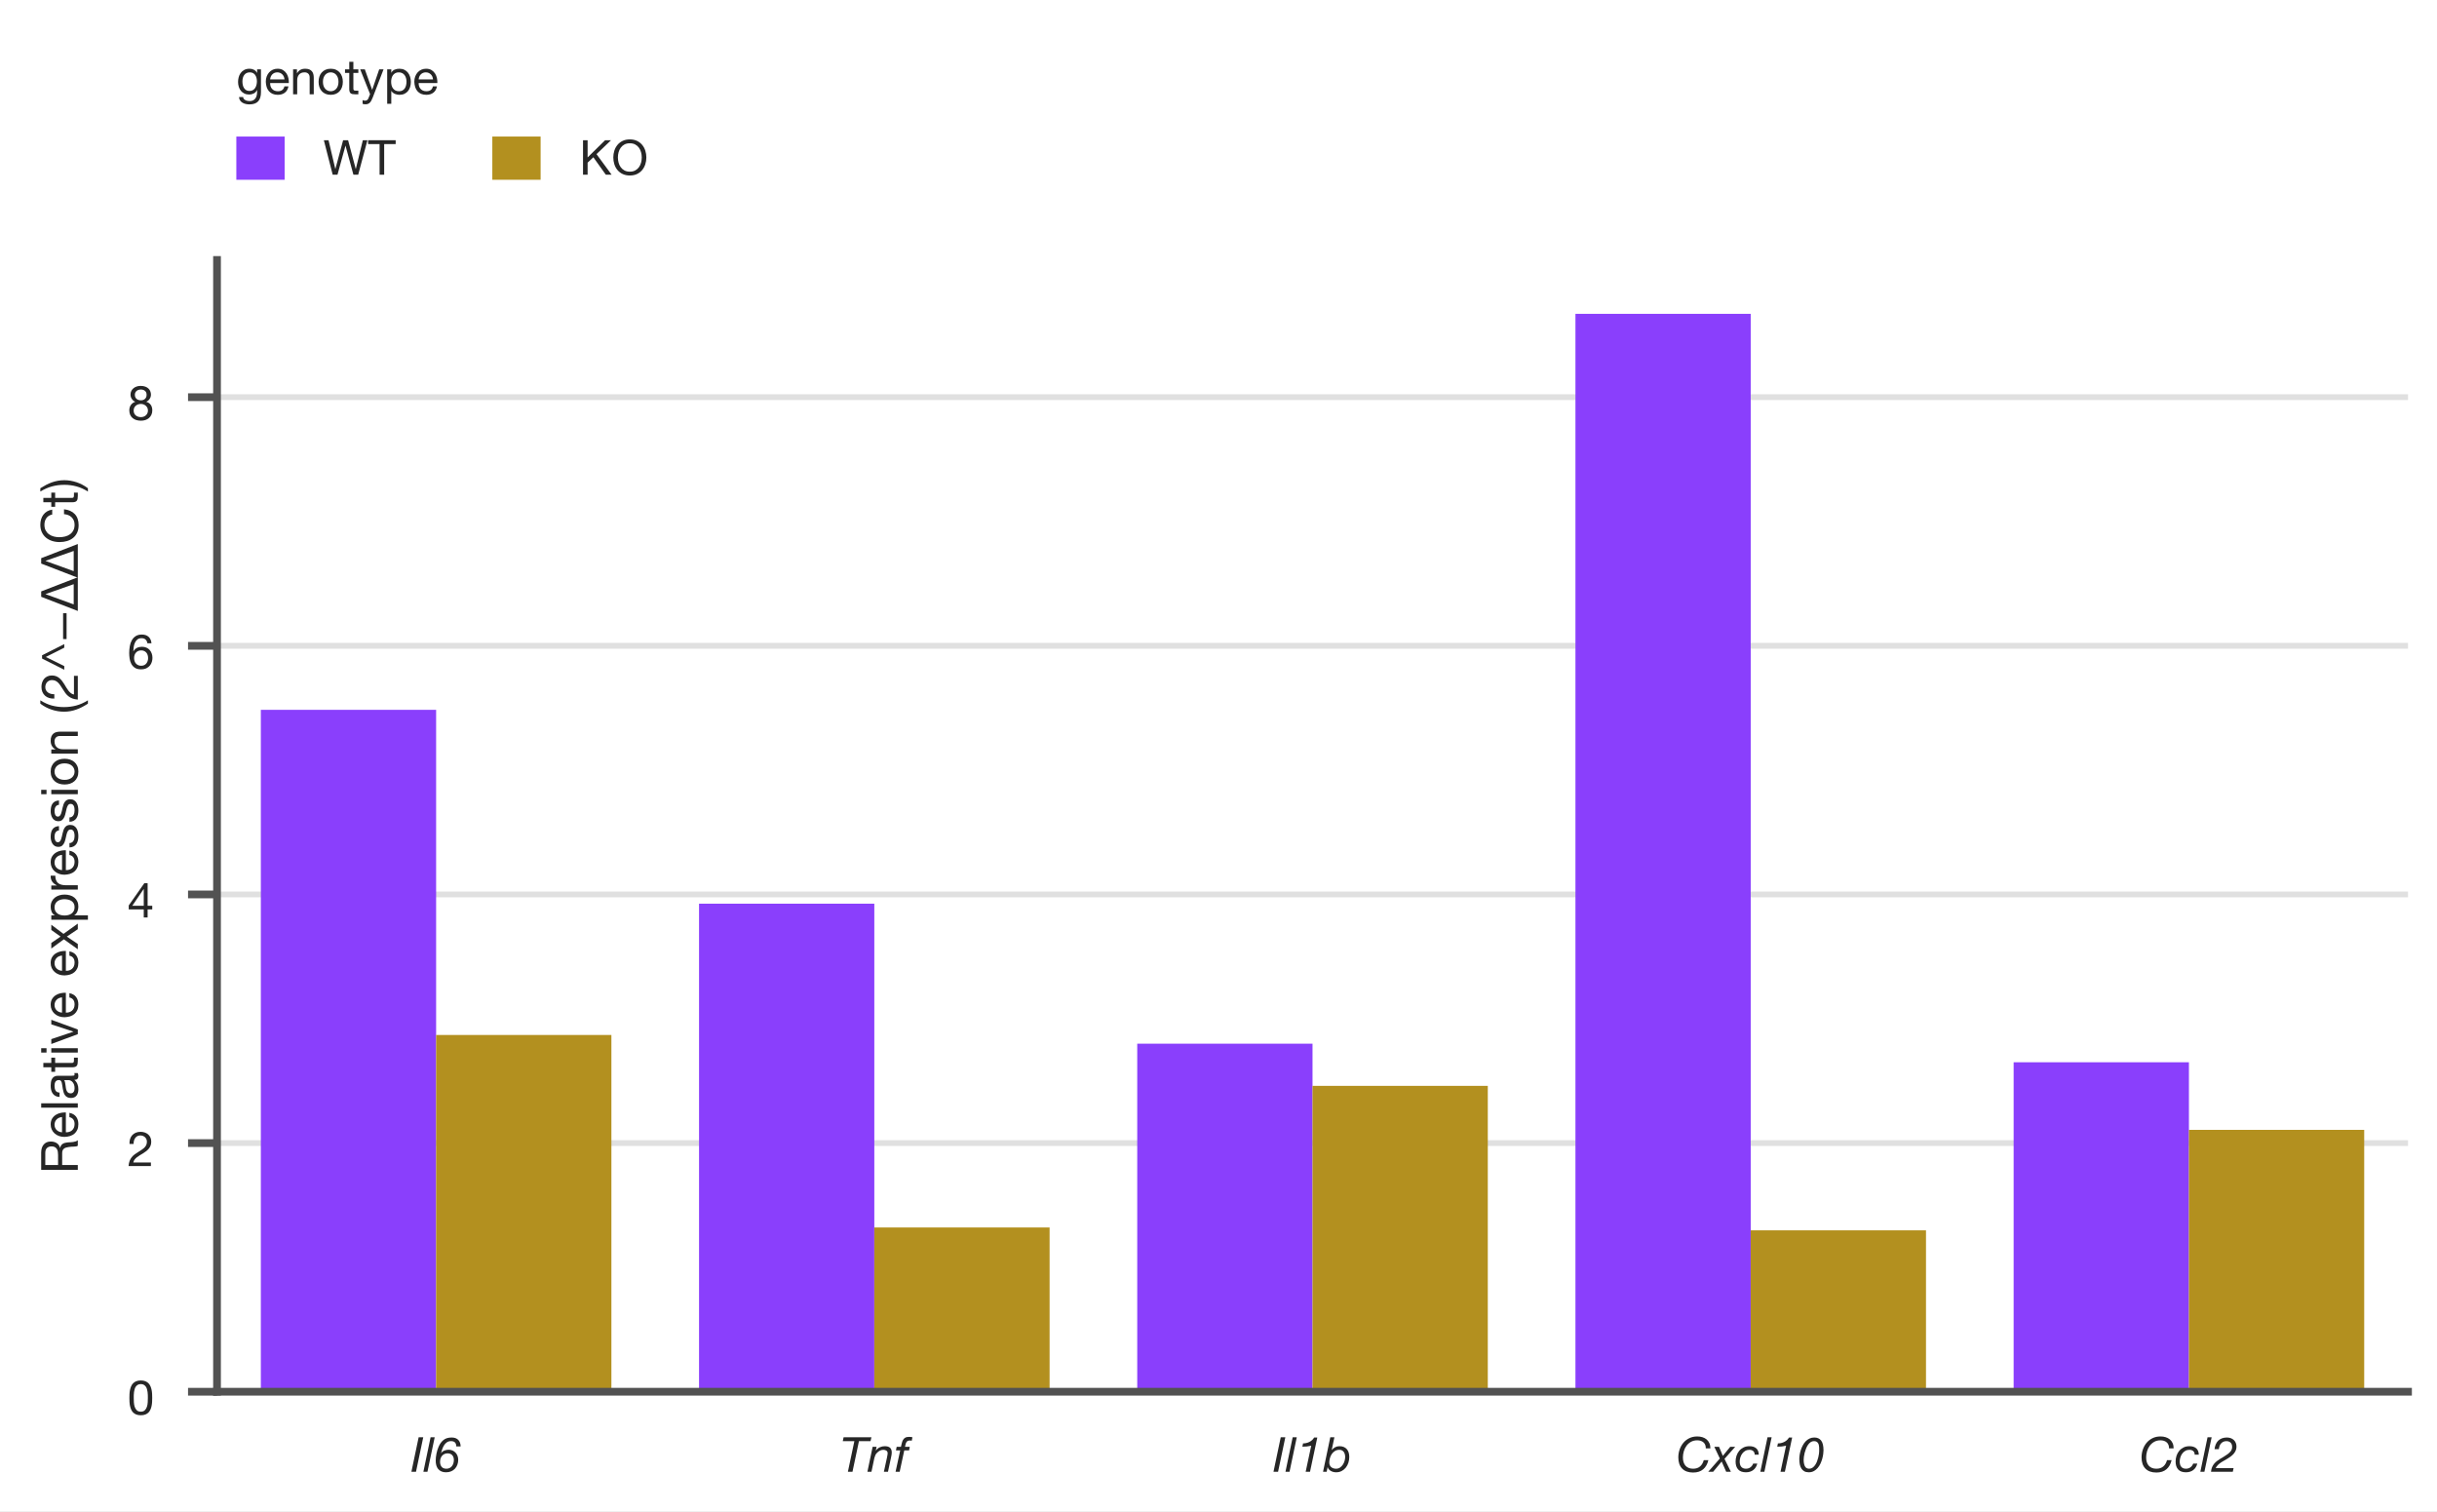
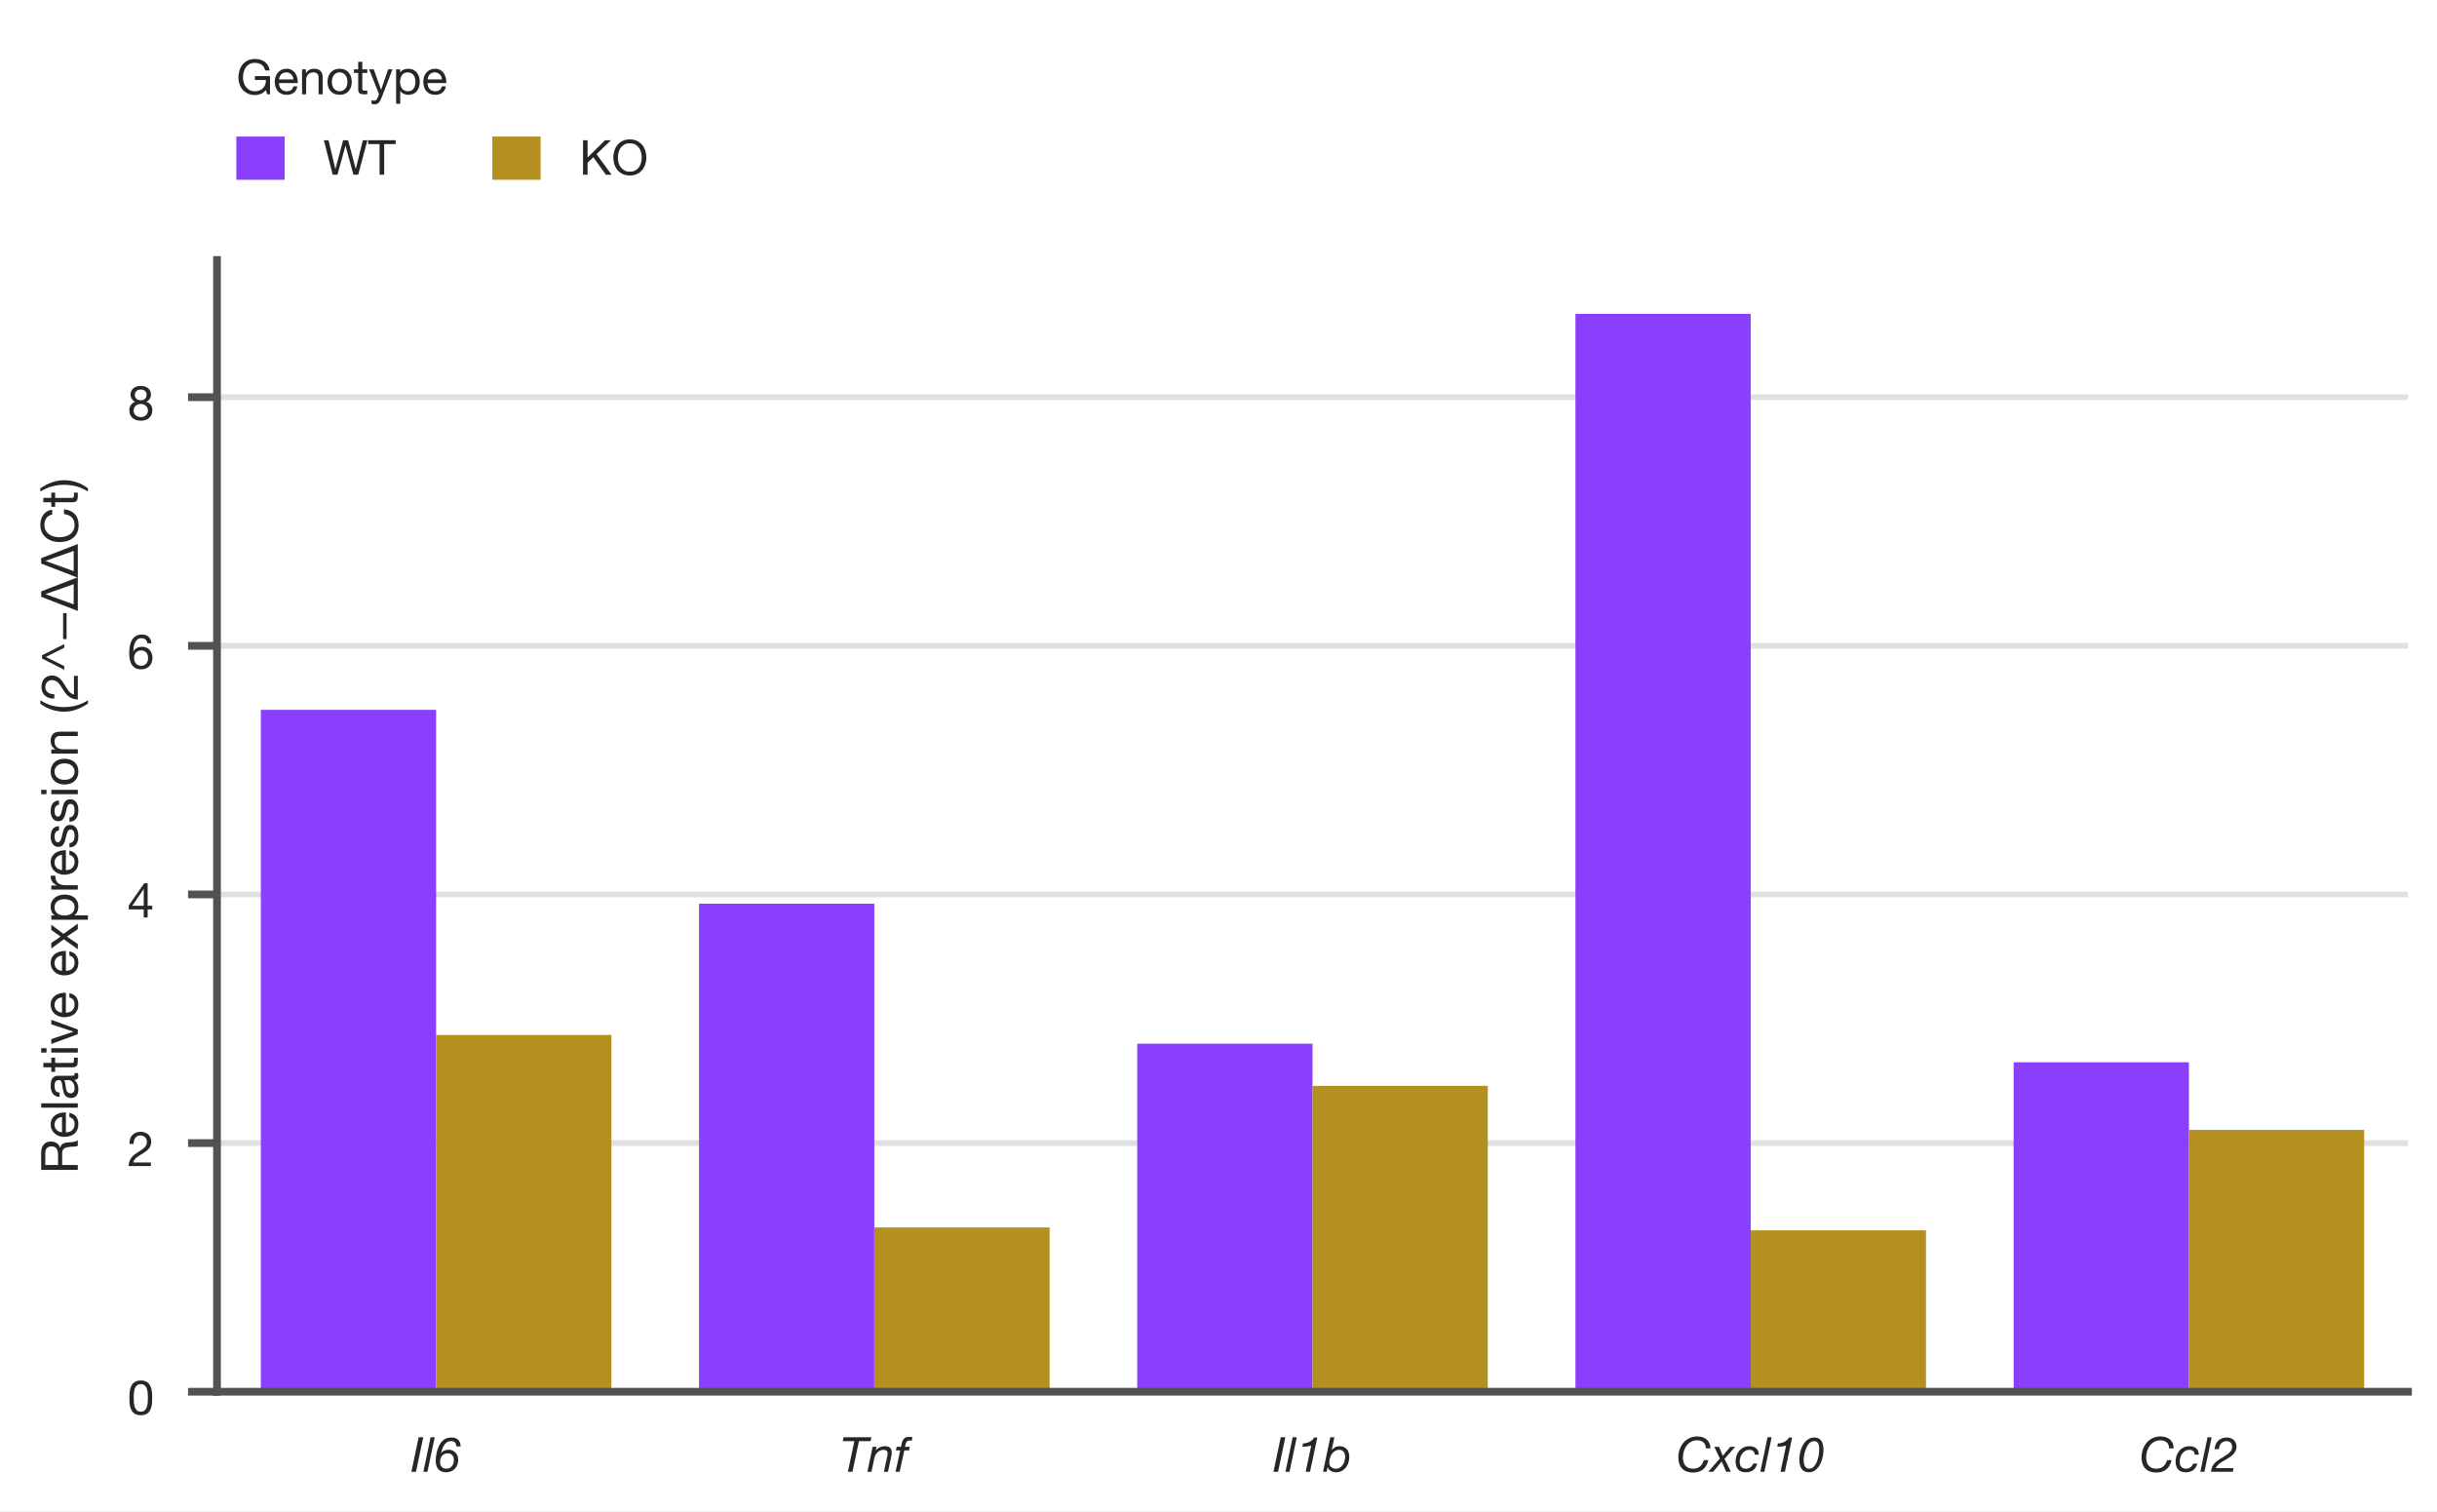
<svg xmlns="http://www.w3.org/2000/svg" xmlns:xlink="http://www.w3.org/1999/xlink" width="252.283pt" height="156.416pt" viewBox="0 0 252.283 156.416" version="1.1">
  <defs>
    <style type="text/css">*{stroke-linejoin: round; stroke-linecap: butt}</style>
  </defs>
  <g id="figure_1">
    <g id="patch_1">
      <path d="M 0 156.416  L 252.283 156.416  L 252.283 0  L 0 0  z " style="fill: #ffffff" />
    </g>
    <g id="axes_1">
      <g id="patch_2">
        <path d="M 22.466 144.066  L 249.283 144.066  L 249.283 26.91  L 22.466 26.91  z " style="fill: #ffffff" />
      </g>
      <g id="matplotlib.axis_1">
        <g id="xtick_1">
          <g id="line2d_1" />
          <g id="text_1">
            <g style="fill: #262626" transform="translate(42.55521 152.3505) scale(0.05 -0.05)">
              <defs>
                <path id="HelveticaNeue-Italic-30" d="M 1005 4570  L 45 0  L 653 0  L 1613 4570  L 1005 4570  z " transform="scale(0.015625)" />
                <path id="HelveticaNeue-Italic-53" d="M 928 4570  L -26 0  L 512 0  L 1472 4570  L 928 4570  z " transform="scale(0.015625)" />
                <path id="HelveticaNeue-Italic-1d" d="M 2912 3360  L 3488 3360  Q 3475 3917 3168 4227  Q 2861 4538 2298 4538  Q 1626 4538 1219 4211  Q 813 3885 570 3315  Q 480 3117 409 2886  Q 339 2656 288 2413  Q 237 2170 211 1923  Q 186 1677 186 1453  Q 186 1126 266 844  Q 346 563 512 361  Q 678 160 937 45  Q 1197 -70 1549 -70  Q 1926 -70 2224 54  Q 2522 179 2733 403  Q 2944 627 3056 931  Q 3168 1235 3168 1587  Q 3168 1869 3075 2109  Q 2982 2349 2812 2531  Q 2643 2714 2406 2816  Q 2170 2918 1888 2918  Q 1600 2918 1328 2809  Q 1056 2701 896 2464  L 883 2464  Q 954 2714 1050 2995  Q 1146 3277 1296 3513  Q 1446 3750 1667 3904  Q 1888 4058 2208 4058  Q 2573 4058 2739 3882  Q 2906 3706 2912 3360  z M 2592 1562  Q 2592 1338 2531 1130  Q 2470 922 2345 758  Q 2221 595 2035 499  Q 1850 403 1600 403  Q 1171 403 966 659  Q 762 915 762 1318  Q 762 1549 826 1750  Q 890 1952 1018 2105  Q 1146 2259 1331 2348  Q 1517 2438 1760 2438  Q 2163 2438 2377 2195  Q 2592 1952 2592 1562  z " transform="scale(0.015625)" />
              </defs>
              <use xlink:href="#HelveticaNeue-Italic-30" />
              <use xlink:href="#HelveticaNeue-Italic-53" transform="translate(25.90625 0)" />
              <use xlink:href="#HelveticaNeue-Italic-1d" transform="translate(48.10938 0)" />
            </g>
          </g>
        </g>
        <g id="xtick_2">
          <g id="line2d_2" />
          <g id="text_2">
            <g style="fill: #262626" transform="translate(86.94638 152.3505) scale(0.05 -0.05)">
              <defs>
                <path id="HelveticaNeue-Italic-3b" d="M 4064 4058  L 4179 4570  L 493 4570  L 384 4058  L 1920 4058  L 1062 0  L 1670 0  L 2528 4058  L 4064 4058  z " transform="scale(0.015625)" />
                <path id="HelveticaNeue-Italic-55" d="M 666 3309  L -26 0  L 512 0  L 896 1830  Q 947 2029 1030 2211  Q 1114 2394 1261 2522  Q 1414 2688 1635 2797  Q 1856 2906 2080 2906  Q 2323 2906 2489 2794  Q 2656 2682 2656 2445  Q 2656 2400 2646 2333  Q 2637 2266 2624 2192  Q 2611 2118 2598 2051  Q 2586 1984 2579 1933  L 2157 0  L 2701 0  L 3104 1888  Q 3149 2080 3174 2253  Q 3200 2426 3200 2534  Q 3200 2976 2973 3181  Q 2746 3386 2278 3386  Q 1933 3386 1619 3242  Q 1306 3098 1101 2810  L 1088 2810  L 1190 3309  L 666 3309  z " transform="scale(0.015625)" />
                <path id="HelveticaNeue-Italic-4d" d="M 762 2829  L 147 0  L 691 0  L 1299 2829  L 1939 2829  L 2029 3309  L 1395 3309  Q 1440 3462 1469 3609  Q 1498 3757 1558 3875  Q 1619 3994 1728 4067  Q 1837 4141 2035 4141  Q 2093 4141 2157 4131  Q 2221 4122 2291 4109  L 2381 4570  Q 2272 4602 2157 4611  Q 2042 4621 1926 4621  Q 1600 4621 1417 4509  Q 1235 4397 1132 4214  Q 1030 4032 976 3795  Q 922 3558 858 3309  L 294 3309  L 198 2829  L 762 2829  z " transform="scale(0.015625)" />
              </defs>
              <use xlink:href="#HelveticaNeue-Italic-3b" />
              <use xlink:href="#HelveticaNeue-Italic-55" transform="translate(57.40625 0)" />
              <use xlink:href="#HelveticaNeue-Italic-4d" transform="translate(113 0)" />
            </g>
          </g>
        </g>
        <g id="xtick_3">
          <g id="line2d_3" />
          <g id="text_3">
            <g style="fill: #262626" transform="translate(131.7997 152.3505) scale(0.05 -0.05)">
              <defs>
                <path id="HelveticaNeue-Italic-18" d="M 1805 0  L 2771 4538  L 2349 4538  Q 2246 4346 2083 4198  Q 1920 4051 1721 3952  Q 1523 3853 1308 3805  Q 1094 3757 883 3757  L 794 3322  Q 1107 3322 1382 3350  Q 1658 3379 1965 3450  L 1229 0  L 1805 0  z " transform="scale(0.015625)" />
                <path id="HelveticaNeue-Italic-49" d="M 934 4570  L -26 0  L 454 0  L 576 614  L 589 614  Q 614 486 707 364  Q 800 243 944 147  Q 1088 51 1280 -9  Q 1472 -70 1702 -70  Q 2125 -70 2448 102  Q 2771 275 2995 556  Q 3219 838 3334 1203  Q 3450 1568 3450 1958  Q 3450 2278 3370 2540  Q 3290 2803 3130 2988  Q 2970 3174 2726 3280  Q 2483 3386 2150 3386  Q 1843 3386 1584 3254  Q 1325 3123 1139 2886  L 1126 2899  L 1478 4570  L 934 4570  z M 2906 1958  Q 2906 1722 2829 1446  Q 2752 1171 2598 940  Q 2445 710 2221 556  Q 1997 403 1702 403  Q 1299 403 1049 620  Q 800 838 800 1229  Q 800 1491 877 1785  Q 954 2080 1117 2329  Q 1280 2579 1536 2742  Q 1792 2906 2150 2906  Q 2342 2906 2483 2832  Q 2624 2758 2717 2630  Q 2810 2502 2858 2329  Q 2906 2157 2906 1958  z " transform="scale(0.015625)" />
              </defs>
              <use xlink:href="#HelveticaNeue-Italic-30" />
              <use xlink:href="#HelveticaNeue-Italic-53" transform="translate(25.90625 0)" />
              <use xlink:href="#HelveticaNeue-Italic-18" transform="translate(48.10938 0)" />
              <use xlink:href="#HelveticaNeue-Italic-49" transform="translate(103.7031 0)" />
            </g>
          </g>
        </g>
        <g id="xtick_4">
          <g id="line2d_4" />
          <g id="text_4">
            <g style="fill: #262626" transform="translate(173.5533 152.3505) scale(0.05 -0.05)">
              <defs>
                <path id="HelveticaNeue-Italic-2a" d="M 4224 1542  L 3616 1542  Q 3469 998 3117 700  Q 2765 403 2202 403  Q 1856 403 1603 512  Q 1350 621 1184 816  Q 1018 1011 934 1286  Q 851 1562 851 1894  Q 851 2310 969 2716  Q 1088 3123 1325 3443  Q 1562 3763 1917 3964  Q 2272 4166 2752 4166  Q 3251 4166 3568 3900  Q 3885 3635 3885 3098  L 4493 3098  Q 4493 3494 4358 3792  Q 4224 4090 3990 4285  Q 3757 4480 3440 4579  Q 3123 4678 2752 4678  Q 2170 4678 1702 4451  Q 1235 4224 912 3840  Q 589 3456 416 2953  Q 243 2451 243 1894  Q 243 941 752 419  Q 1261 -102 2202 -102  Q 3046 -102 3548 336  Q 4051 774 4224 1542  z " transform="scale(0.015625)" />
                <path id="HelveticaNeue-Italic-5f" d="M 1126 1754  L -416 0  L 237 0  L 1363 1357  L 1965 0  L 2586 0  L 1741 1709  L 3162 3309  L 2502 3309  L 1517 2106  L 1018 3309  L 390 3309  L 1126 1754  z " transform="scale(0.015625)" />
                <path id="HelveticaNeue-Italic-4a" d="M 2662 2259  L 3206 2259  Q 3187 2842 2857 3114  Q 2528 3386 1965 3386  Q 1523 3386 1180 3216  Q 838 3046 604 2761  Q 371 2477 252 2112  Q 134 1747 134 1350  Q 134 672 476 301  Q 819 -70 1498 -70  Q 2080 -70 2470 224  Q 2861 518 3008 1082  L 2464 1082  Q 2349 774 2099 588  Q 1850 403 1498 403  Q 1267 403 1110 480  Q 954 557 858 685  Q 762 813 720 985  Q 678 1158 678 1350  Q 678 1619 761 1897  Q 845 2176 1008 2400  Q 1171 2624 1411 2765  Q 1651 2906 1965 2906  Q 2291 2906 2476 2736  Q 2662 2566 2662 2259  z " transform="scale(0.015625)" />
                <path id="HelveticaNeue-Italic-17" d="M 736 1594  Q 736 1754 768 1997  Q 800 2240 870 2515  Q 941 2790 1049 3065  Q 1158 3341 1308 3561  Q 1459 3782 1657 3920  Q 1856 4058 2099 4058  Q 2298 4058 2426 3990  Q 2554 3923 2630 3811  Q 2707 3699 2742 3552  Q 2778 3405 2787 3251  Q 2797 3098 2793 2947  Q 2790 2797 2790 2669  Q 2790 2573 2761 2365  Q 2733 2157 2672 1904  Q 2611 1651 2512 1385  Q 2413 1120 2265 902  Q 2118 685 1920 544  Q 1722 403 1472 403  Q 1069 403 902 726  Q 736 1050 736 1594  z M 160 1683  Q 160 1312 221 992  Q 282 672 429 435  Q 576 198 816 64  Q 1056 -70 1414 -70  Q 1792 -70 2080 86  Q 2368 243 2585 492  Q 2803 742 2953 1059  Q 3104 1376 3193 1699  Q 3283 2022 3324 2316  Q 3366 2611 3366 2822  Q 3366 3731 3052 4134  Q 2739 4538 2144 4538  Q 1792 4538 1504 4397  Q 1216 4256 998 4025  Q 781 3795 621 3494  Q 461 3194 358 2877  Q 256 2560 208 2249  Q 160 1939 160 1683  z " transform="scale(0.015625)" />
              </defs>
              <use xlink:href="#HelveticaNeue-Italic-2a" />
              <use xlink:href="#HelveticaNeue-Italic-5f" transform="translate(72.20312 0)" />
              <use xlink:href="#HelveticaNeue-Italic-4a" transform="translate(120.2969 0)" />
              <use xlink:href="#HelveticaNeue-Italic-53" transform="translate(174 0)" />
              <use xlink:href="#HelveticaNeue-Italic-18" transform="translate(196.2031 0)" />
              <use xlink:href="#HelveticaNeue-Italic-17" transform="translate(251.7969 0)" />
            </g>
          </g>
        </g>
        <g id="xtick_5">
          <g id="line2d_5" />
          <g id="text_5">
            <g style="fill: #262626" transform="translate(221.5089 152.3505) scale(0.05 -0.05)">
              <defs>
                <path id="HelveticaNeue-Italic-19" d="M 435 2995  L 1011 2995  Q 1024 3206 1094 3401  Q 1165 3597 1289 3741  Q 1414 3885 1593 3971  Q 1773 4058 2003 4058  Q 2355 4058 2560 3859  Q 2765 3661 2765 3296  Q 2765 3123 2720 2988  Q 2675 2854 2595 2742  Q 2515 2630 2406 2531  Q 2298 2432 2176 2336  Q 1952 2170 1709 2029  Q 1466 1888 1229 1741  Q 992 1594 774 1434  Q 557 1274 387 1069  Q 218 864 106 605  Q -6 346 -32 0  L 2854 0  L 2957 480  L 595 480  Q 640 602 723 714  Q 806 826 905 925  Q 1005 1024 1117 1107  Q 1229 1190 1338 1261  Q 1530 1382 1754 1507  Q 1978 1632 2202 1769  Q 2426 1907 2630 2064  Q 2835 2221 2992 2409  Q 3149 2598 3245 2825  Q 3341 3053 3341 3328  Q 3341 3610 3245 3834  Q 3149 4058 2979 4214  Q 2810 4371 2576 4454  Q 2342 4538 2067 4538  Q 1702 4538 1414 4429  Q 1126 4320 921 4118  Q 717 3917 595 3632  Q 474 3347 435 2995  z " transform="scale(0.015625)" />
              </defs>
              <use xlink:href="#HelveticaNeue-Italic-2a" />
              <use xlink:href="#HelveticaNeue-Italic-4a" transform="translate(72.20312 0)" />
              <use xlink:href="#HelveticaNeue-Italic-53" transform="translate(125.9062 0)" />
              <use xlink:href="#HelveticaNeue-Italic-19" transform="translate(148.1094 0)" />
            </g>
          </g>
        </g>
      </g>
      <g id="matplotlib.axis_2">
        <g id="ytick_1">
          <g id="line2d_6">
            <path d="M 22.466 144.066  L 249.283 144.066  " clip-path="url(#pc78548c746)" style="fill: none; stroke: #e0e0e0; stroke-width: 0.6; stroke-linecap: square" />
          </g>
          <g id="line2d_7">
            <defs>
              <path id="m6b1fc95eb3" d="M 0 0  L -3 0  " style="stroke: #525252; stroke-width: 0.8" />
            </defs>
            <g>
              <use xlink:href="#m6b1fc95eb3" x="22.466" y="144.066" style="fill: #525252; stroke: #525252; stroke-width: 0.8" />
            </g>
          </g>
          <g id="text_6">
            <g style="fill: #262626" transform="translate(13.18639 146.4455) scale(0.05 -0.05)">
              <defs>
                <path id="HelveticaNeue-17" d="M 845 2234  Q 845 2400 848 2601  Q 851 2803 880 3004  Q 909 3206 963 3398  Q 1018 3590 1123 3734  Q 1229 3878 1389 3968  Q 1549 4058 1779 4058  Q 2010 4058 2170 3968  Q 2330 3878 2435 3734  Q 2541 3590 2595 3398  Q 2650 3206 2678 3004  Q 2707 2803 2710 2601  Q 2714 2400 2714 2234  Q 2714 1978 2698 1661  Q 2682 1344 2595 1065  Q 2509 787 2317 595  Q 2125 403 1779 403  Q 1434 403 1242 595  Q 1050 787 963 1065  Q 877 1344 861 1661  Q 845 1978 845 2234  z M 269 2227  Q 269 1978 281 1709  Q 294 1440 345 1184  Q 397 928 493 701  Q 589 474 755 301  Q 922 128 1174 29  Q 1427 -70 1779 -70  Q 2138 -70 2387 29  Q 2637 128 2803 301  Q 2970 474 3066 701  Q 3162 928 3213 1184  Q 3264 1440 3277 1709  Q 3290 1978 3290 2227  Q 3290 2477 3277 2745  Q 3264 3014 3213 3270  Q 3162 3526 3066 3756  Q 2970 3987 2803 4160  Q 2637 4333 2384 4435  Q 2131 4538 1779 4538  Q 1427 4538 1174 4435  Q 922 4333 755 4160  Q 589 3987 493 3756  Q 397 3526 345 3270  Q 294 3014 281 2745  Q 269 2477 269 2227  z " transform="scale(0.015625)" />
              </defs>
              <use xlink:href="#HelveticaNeue-17" />
            </g>
          </g>
        </g>
        <g id="ytick_2">
          <g id="line2d_8">
            <path d="M 22.466 118.328  L 249.283 118.328  " clip-path="url(#pc78548c746)" style="fill: none; stroke: #e0e0e0; stroke-width: 0.6; stroke-linecap: square" />
          </g>
          <g id="line2d_9">
            <g>
              <use xlink:href="#m6b1fc95eb3" x="22.466" y="118.328" style="fill: #525252; stroke: #525252; stroke-width: 0.8" />
            </g>
          </g>
          <g id="text_7">
            <g style="fill: #262626" transform="translate(13.18639 120.7075) scale(0.05 -0.05)">
              <defs>
                <path id="HelveticaNeue-19" d="M 282 2931  L 826 2931  Q 819 3136 867 3337  Q 915 3539 1024 3699  Q 1133 3859 1302 3958  Q 1472 4058 1709 4058  Q 1888 4058 2048 4000  Q 2208 3942 2326 3833  Q 2445 3725 2515 3574  Q 2586 3424 2586 3238  Q 2586 3002 2512 2822  Q 2438 2643 2294 2489  Q 2150 2336 1932 2185  Q 1715 2035 1427 1856  Q 1190 1715 972 1555  Q 755 1395 582 1184  Q 410 973 298 688  Q 186 403 154 0  L 3117 0  L 3117 480  L 787 480  Q 826 691 950 854  Q 1075 1018 1251 1158  Q 1427 1299 1638 1424  Q 1850 1549 2061 1677  Q 2272 1811 2470 1958  Q 2669 2106 2822 2288  Q 2976 2470 3069 2700  Q 3162 2931 3162 3232  Q 3162 3552 3050 3795  Q 2938 4038 2746 4201  Q 2554 4365 2294 4451  Q 2035 4538 1741 4538  Q 1382 4538 1100 4416  Q 819 4294 630 4080  Q 442 3866 352 3571  Q 262 3277 282 2931  z " transform="scale(0.015625)" />
              </defs>
              <use xlink:href="#HelveticaNeue-19" />
            </g>
          </g>
        </g>
        <g id="ytick_3">
          <g id="line2d_10">
            <path d="M 22.466 92.59  L 249.283 92.59  " clip-path="url(#pc78548c746)" style="fill: none; stroke: #e0e0e0; stroke-width: 0.6; stroke-linecap: square" />
          </g>
          <g id="line2d_11">
            <g>
              <use xlink:href="#m6b1fc95eb3" x="22.466" y="92.59" style="fill: #525252; stroke: #525252; stroke-width: 0.8" />
            </g>
          </g>
          <g id="text_8">
            <g style="fill: #262626" transform="translate(13.18639 94.96955) scale(0.05 -0.05)">
              <defs>
                <path id="HelveticaNeue-1b" d="M 2170 1542  L 646 1542  L 2157 3763  L 2170 3763  L 2170 1542  z M 2682 1542  L 2682 4538  L 2246 4538  L 179 1587  L 179 1062  L 2170 1062  L 2170 0  L 2682 0  L 2682 1062  L 3296 1062  L 3296 1542  L 2682 1542  z " transform="scale(0.015625)" />
              </defs>
              <use xlink:href="#HelveticaNeue-1b" />
            </g>
          </g>
        </g>
        <g id="ytick_4">
          <g id="line2d_12">
            <path d="M 22.466 66.852  L 249.283 66.852  " clip-path="url(#pc78548c746)" style="fill: none; stroke: #e0e0e0; stroke-width: 0.6; stroke-linecap: square" />
          </g>
          <g id="line2d_13">
            <g>
              <use xlink:href="#m6b1fc95eb3" x="22.466" y="66.852" style="fill: #525252; stroke: #525252; stroke-width: 0.8" />
            </g>
          </g>
          <g id="text_9">
            <g style="fill: #262626" transform="translate(13.18639 69.23157) scale(0.05 -0.05)">
              <defs>
                <path id="HelveticaNeue-1d" d="M 2650 3379  L 3194 3379  Q 3142 3942 2809 4240  Q 2477 4538 1914 4538  Q 1427 4538 1107 4333  Q 787 4128 595 3789  Q 403 3450 323 3011  Q 243 2573 243 2106  Q 243 1747 297 1363  Q 352 979 518 659  Q 685 339 992 134  Q 1299 -70 1805 -70  Q 2234 -70 2525 74  Q 2816 218 2992 438  Q 3168 659 3245 928  Q 3322 1197 3322 1446  Q 3322 1760 3226 2029  Q 3130 2298 2954 2496  Q 2778 2694 2518 2806  Q 2259 2918 1933 2918  Q 1562 2918 1277 2777  Q 992 2637 800 2323  L 787 2336  Q 794 2598 838 2899  Q 883 3200 1001 3459  Q 1120 3718 1331 3888  Q 1542 4058 1888 4058  Q 2214 4058 2412 3872  Q 2611 3686 2650 3379  z M 1830 2438  Q 2061 2438 2233 2355  Q 2406 2272 2521 2134  Q 2637 1997 2691 1808  Q 2746 1619 2746 1408  Q 2746 1210 2685 1027  Q 2624 845 2509 704  Q 2394 563 2224 483  Q 2054 403 1830 403  Q 1606 403 1430 483  Q 1254 563 1136 697  Q 1018 832 954 1017  Q 890 1203 890 1414  Q 890 1626 950 1814  Q 1011 2003 1132 2140  Q 1254 2278 1427 2358  Q 1600 2438 1830 2438  z " transform="scale(0.015625)" />
              </defs>
              <use xlink:href="#HelveticaNeue-1d" />
            </g>
          </g>
        </g>
        <g id="ytick_5">
          <g id="line2d_14">
            <path d="M 22.466 41.114  L 249.283 41.114  " clip-path="url(#pc78548c746)" style="fill: none; stroke: #e0e0e0; stroke-width: 0.6; stroke-linecap: square" />
          </g>
          <g id="line2d_15">
            <g>
              <use xlink:href="#m6b1fc95eb3" x="22.466" y="41.114" style="fill: #525252; stroke: #525252; stroke-width: 0.8" />
            </g>
          </g>
          <g id="text_10">
            <g style="fill: #262626" transform="translate(13.18639 43.49359) scale(0.05 -0.05)">
              <defs>
                <path id="HelveticaNeue-1f" d="M 992 3360  Q 992 3533 1056 3661  Q 1120 3789 1225 3878  Q 1331 3968 1478 4013  Q 1626 4058 1786 4058  Q 2118 4058 2332 3882  Q 2547 3706 2547 3360  Q 2547 3014 2336 2822  Q 2125 2630 1798 2630  Q 1632 2630 1485 2675  Q 1338 2720 1229 2809  Q 1120 2899 1056 3036  Q 992 3174 992 3360  z M 416 3379  Q 416 3072 589 2813  Q 762 2554 1050 2438  Q 666 2304 461 2006  Q 256 1709 256 1306  Q 256 960 374 701  Q 493 442 701 269  Q 909 96 1190 13  Q 1472 -70 1798 -70  Q 2112 -70 2387 19  Q 2662 109 2864 285  Q 3066 461 3184 717  Q 3302 973 3302 1306  Q 3302 1728 3104 2019  Q 2906 2310 2496 2438  Q 2784 2566 2953 2819  Q 3123 3072 3123 3379  Q 3123 3597 3046 3805  Q 2970 4013 2806 4176  Q 2643 4339 2380 4438  Q 2118 4538 1747 4538  Q 1485 4538 1245 4461  Q 1005 4384 819 4237  Q 634 4090 525 3875  Q 416 3661 416 3379  z M 832 1280  Q 832 1478 905 1638  Q 979 1798 1110 1913  Q 1242 2029 1418 2089  Q 1594 2150 1792 2150  Q 1984 2150 2153 2083  Q 2323 2016 2451 1901  Q 2579 1786 2652 1629  Q 2726 1472 2726 1286  Q 2726 1094 2659 934  Q 2592 774 2467 656  Q 2342 538 2172 470  Q 2003 403 1798 403  Q 1376 403 1104 636  Q 832 870 832 1280  z " transform="scale(0.015625)" />
              </defs>
              <use xlink:href="#HelveticaNeue-1f" />
            </g>
          </g>
        </g>
        <g id="text_11">
          <g style="fill: #262626" transform="translate(8.05536 121.5166) rotate(-90) scale(0.0531 -0.0531)">
            <defs>
              <path id="HelveticaNeue-39" d="M 499 4570  L 499 0  L 1107 0  L 1107 1952  L 2592 1952  Q 2816 1952 2950 1885  Q 3085 1818 3168 1706  Q 3251 1594 3289 1443  Q 3328 1293 3354 1126  Q 3386 960 3392 787  Q 3398 614 3404 464  Q 3411 314 3433 192  Q 3456 70 3520 0  L 4198 0  Q 4102 115 4054 265  Q 4006 416 3980 582  Q 3955 749 3948 921  Q 3942 1094 3930 1261  Q 3910 1427 3875 1580  Q 3840 1734 3766 1859  Q 3693 1984 3568 2073  Q 3443 2163 3245 2202  L 3245 2214  Q 3661 2330 3849 2643  Q 4038 2957 4038 3373  Q 4038 3930 3670 4250  Q 3302 4570 2650 4570  L 499 4570  z M 2374 2464  L 1107 2464  L 1107 4058  L 2618 4058  Q 3046 4058 3238 3840  Q 3430 3622 3430 3277  Q 3430 3027 3344 2870  Q 3258 2714 3114 2621  Q 2970 2528 2778 2496  Q 2586 2464 2374 2464  z " transform="scale(0.015625)" />
              <path id="HelveticaNeue-4c" d="M 2707 1971  L 806 1971  Q 819 2163 889 2332  Q 960 2502 1081 2630  Q 1203 2758 1372 2832  Q 1542 2906 1754 2906  Q 1958 2906 2128 2832  Q 2298 2758 2422 2633  Q 2547 2509 2620 2336  Q 2694 2163 2707 1971  z M 3232 1050  L 2694 1050  Q 2624 723 2403 563  Q 2182 403 1837 403  Q 1568 403 1369 492  Q 1171 582 1043 732  Q 915 883 857 1078  Q 800 1274 806 1491  L 3283 1491  Q 3296 1792 3229 2125  Q 3162 2458 2986 2739  Q 2810 3021 2518 3203  Q 2227 3386 1786 3386  Q 1446 3386 1161 3258  Q 877 3130 669 2899  Q 461 2669 345 2355  Q 230 2042 230 1664  Q 243 1286 342 966  Q 442 646 640 416  Q 838 186 1129 58  Q 1421 -70 1818 -70  Q 2381 -70 2752 211  Q 3123 493 3232 1050  z " transform="scale(0.015625)" />
              <path id="HelveticaNeue-53" d="M 442 4570  L 442 0  L 986 0  L 986 4570  L 442 4570  z " transform="scale(0.015625)" />
              <path id="HelveticaNeue-48" d="M 3341 13  Q 3200 -70 2950 -70  Q 2739 -70 2614 48  Q 2490 166 2490 435  Q 2266 166 1968 48  Q 1670 -70 1325 -70  Q 1101 -70 899 -19  Q 698 32 550 141  Q 403 250 316 426  Q 230 602 230 851  Q 230 1133 326 1312  Q 422 1491 579 1603  Q 736 1715 937 1772  Q 1139 1830 1350 1869  Q 1574 1914 1776 1936  Q 1978 1958 2131 2000  Q 2285 2042 2374 2122  Q 2464 2202 2464 2355  Q 2464 2534 2397 2643  Q 2330 2752 2224 2809  Q 2118 2867 1987 2886  Q 1856 2906 1728 2906  Q 1382 2906 1152 2774  Q 922 2643 902 2278  L 358 2278  Q 371 2586 486 2797  Q 602 3008 794 3139  Q 986 3270 1232 3328  Q 1478 3386 1760 3386  Q 1984 3386 2205 3354  Q 2426 3322 2605 3222  Q 2784 3123 2893 2944  Q 3002 2765 3002 2477  L 3002 774  Q 3002 582 3024 492  Q 3046 403 3174 403  Q 3245 403 3341 435  L 3341 13  z M 2458 1709  Q 2355 1632 2188 1597  Q 2022 1562 1840 1539  Q 1658 1517 1472 1488  Q 1286 1459 1139 1395  Q 992 1331 899 1212  Q 806 1094 806 890  Q 806 755 860 662  Q 915 570 1001 512  Q 1088 454 1203 428  Q 1318 403 1446 403  Q 1715 403 1907 476  Q 2099 550 2220 662  Q 2342 774 2400 905  Q 2458 1037 2458 1152  L 2458 1709  z " transform="scale(0.015625)" />
              <path id="HelveticaNeue-5b" d="M 1165 3309  L 1165 4301  L 621 4301  L 621 3309  L 58 3309  L 58 2829  L 621 2829  L 621 723  Q 621 493 665 352  Q 710 211 803 134  Q 896 58 1046 29  Q 1197 0 1408 0  L 1824 0  L 1824 480  L 1574 480  Q 1446 480 1366 489  Q 1286 499 1241 531  Q 1197 563 1181 620  Q 1165 678 1165 774  L 1165 2829  L 1824 2829  L 1824 3309  L 1165 3309  z " transform="scale(0.015625)" />
              <path id="HelveticaNeue-50" d="M 986 3904  L 986 4570  L 442 4570  L 442 3904  L 986 3904  z M 442 3309  L 442 0  L 986 0  L 986 3309  L 442 3309  z " transform="scale(0.015625)" />
              <path id="HelveticaNeue-5d" d="M 1901 0  L 3110 3309  L 2541 3309  L 1638 550  L 1626 550  L 698 3309  L 90 3309  L 1318 0  L 1901 0  z " transform="scale(0.015625)" />
              <path id="HelveticaNeue-3" transform="scale(0.015625)" />
              <path id="HelveticaNeue-5f" d="M 1299 1741  L 58 0  L 717 0  L 1638 1370  L 2560 0  L 3258 0  L 1978 1786  L 3117 3309  L 2464 3309  L 1638 2150  L 845 3309  L 147 3309  L 1299 1741  z " transform="scale(0.015625)" />
              <path id="HelveticaNeue-57" d="M 429 3309  L 429 -1261  L 973 -1261  L 973 442  L 986 442  Q 1075 294 1206 195  Q 1338 96 1485 38  Q 1632 -19 1782 -44  Q 1933 -70 2054 -70  Q 2432 -70 2717 64  Q 3002 198 3190 432  Q 3379 666 3472 979  Q 3565 1293 3565 1645  Q 3565 1997 3469 2310  Q 3373 2624 3184 2864  Q 2995 3104 2710 3245  Q 2426 3386 2042 3386  Q 1696 3386 1408 3261  Q 1120 3136 986 2861  L 973 2861  L 973 3309  L 429 3309  z M 2989 1683  Q 2989 1440 2937 1209  Q 2886 979 2771 800  Q 2656 621 2467 512  Q 2278 403 1997 403  Q 1715 403 1516 508  Q 1318 614 1193 787  Q 1069 960 1011 1187  Q 954 1414 954 1658  Q 954 1888 1008 2112  Q 1062 2336 1184 2512  Q 1306 2688 1498 2797  Q 1690 2906 1965 2906  Q 2227 2906 2422 2803  Q 2618 2701 2742 2528  Q 2867 2355 2928 2134  Q 2989 1914 2989 1683  z " transform="scale(0.015625)" />
              <path id="HelveticaNeue-59" d="M 390 3309  L 390 0  L 934 0  L 934 1472  Q 934 1792 998 2038  Q 1062 2285 1203 2457  Q 1344 2630 1574 2720  Q 1805 2810 2131 2810  L 2131 3386  Q 1690 3398 1402 3206  Q 1114 3014 915 2611  L 902 2611  L 902 3309  L 390 3309  z " transform="scale(0.015625)" />
              <path id="HelveticaNeue-5a" d="M 742 1043  L 198 1043  Q 211 736 326 521  Q 442 307 634 176  Q 826 45 1075 -12  Q 1325 -70 1600 -70  Q 1850 -70 2102 -22  Q 2355 26 2556 147  Q 2758 269 2883 467  Q 3008 666 3008 966  Q 3008 1203 2915 1363  Q 2822 1523 2672 1628  Q 2522 1734 2326 1798  Q 2131 1862 1926 1907  Q 1734 1952 1542 1993  Q 1350 2035 1196 2096  Q 1043 2157 944 2249  Q 845 2342 845 2483  Q 845 2611 909 2691  Q 973 2771 1075 2819  Q 1178 2867 1302 2886  Q 1427 2906 1549 2906  Q 1683 2906 1814 2877  Q 1946 2848 2054 2784  Q 2163 2720 2233 2614  Q 2304 2509 2317 2349  L 2861 2349  Q 2842 2650 2733 2851  Q 2624 3053 2441 3171  Q 2259 3290 2022 3338  Q 1786 3386 1504 3386  Q 1286 3386 1065 3331  Q 845 3277 669 3165  Q 493 3053 381 2873  Q 269 2694 269 2445  Q 269 2125 429 1945  Q 589 1766 829 1667  Q 1069 1568 1350 1513  Q 1632 1459 1872 1392  Q 2112 1325 2272 1216  Q 2432 1107 2432 896  Q 2432 742 2355 643  Q 2278 544 2160 493  Q 2042 442 1901 422  Q 1760 403 1632 403  Q 1466 403 1309 435  Q 1152 467 1027 540  Q 902 614 825 739  Q 749 864 742 1043  z " transform="scale(0.015625)" />
              <path id="HelveticaNeue-56" d="M 806 1651  Q 806 1952 886 2185  Q 966 2419 1107 2579  Q 1248 2739 1437 2822  Q 1626 2906 1837 2906  Q 2048 2906 2237 2822  Q 2426 2739 2566 2579  Q 2707 2419 2787 2185  Q 2867 1952 2867 1651  Q 2867 1350 2787 1116  Q 2707 883 2566 726  Q 2426 570 2237 486  Q 2048 403 1837 403  Q 1626 403 1437 486  Q 1248 570 1107 726  Q 966 883 886 1116  Q 806 1350 806 1651  z M 230 1651  Q 230 1286 332 972  Q 435 659 640 425  Q 845 192 1145 61  Q 1446 -70 1837 -70  Q 2234 -70 2531 61  Q 2829 192 3033 425  Q 3238 659 3340 972  Q 3443 1286 3443 1651  Q 3443 2016 3340 2333  Q 3238 2650 3033 2883  Q 2829 3117 2531 3251  Q 2234 3386 1837 3386  Q 1446 3386 1145 3251  Q 845 3117 640 2883  Q 435 2650 332 2333  Q 230 2016 230 1651  z " transform="scale(0.015625)" />
              <path id="HelveticaNeue-55" d="M 410 3309  L 410 0  L 954 0  L 954 1869  Q 954 2093 1014 2281  Q 1075 2470 1196 2611  Q 1318 2752 1500 2829  Q 1683 2906 1933 2906  Q 2246 2906 2425 2726  Q 2605 2547 2605 2240  L 2605 0  L 3149 0  L 3149 2176  Q 3149 2445 3094 2665  Q 3040 2886 2905 3046  Q 2771 3206 2553 3296  Q 2336 3386 2010 3386  Q 1274 3386 934 2784  L 922 2784  L 922 3309  L 410 3309  z " transform="scale(0.015625)" />
              <path id="HelveticaNeue-f" d="M 1306 -1261  L 1722 -1261  Q 1267 -525 1072 198  Q 877 922 877 1728  Q 877 2515 1069 3232  Q 1261 3949 1722 4678  L 1306 4678  Q 806 4019 553 3251  Q 301 2483 301 1728  Q 301 1306 371 922  Q 442 538 573 173  Q 704 -192 889 -547  Q 1075 -902 1306 -1261  z " transform="scale(0.015625)" />
              <path id="HelveticaNeue-45" d="M 1715 4461  L 320 1690  L 774 1690  L 1914 3994  L 3072 1690  L 3520 1690  L 2125 4461  L 1715 4461  z " transform="scale(0.015625)" />
              <path id="HelveticaNeue-f2" d="M 307 1837  L 307 1402  L 3533 1402  L 3533 1837  L 307 1837  z " transform="scale(0.015625)" />
              <path id="HelveticaNeue-263" d="M -26 0  L 1741 4570  L 2413 4570  L 4179 0  L -26 0  z M 794 512  L 3315 512  L 2080 4026  L 2067 4026  L 794 512  z " transform="scale(0.015625)" />
              <path id="HelveticaNeue-2a" d="M 3712 3194  L 4320 3194  Q 4269 3558 4102 3836  Q 3936 4115 3686 4300  Q 3437 4486 3117 4582  Q 2797 4678 2438 4678  Q 1914 4678 1507 4489  Q 1101 4301 829 3974  Q 557 3648 416 3209  Q 275 2771 275 2272  Q 275 1773 406 1337  Q 538 902 800 582  Q 1062 262 1459 80  Q 1856 -102 2387 -102  Q 3264 -102 3769 378  Q 4275 858 4365 1722  L 3757 1722  Q 3738 1440 3642 1197  Q 3546 954 3376 778  Q 3206 602 2972 502  Q 2739 403 2438 403  Q 2029 403 1734 556  Q 1440 710 1251 969  Q 1062 1229 972 1577  Q 883 1926 883 2317  Q 883 2675 972 3008  Q 1062 3341 1251 3600  Q 1440 3859 1731 4012  Q 2022 4166 2432 4166  Q 2912 4166 3261 3923  Q 3610 3680 3712 3194  z " transform="scale(0.015625)" />
              <path id="HelveticaNeue-10" d="M -58 -1261  L 352 -1261  Q 851 -602 1104 163  Q 1357 928 1357 1683  Q 1357 2106 1286 2490  Q 1216 2874 1085 3242  Q 954 3610 768 3965  Q 582 4320 352 4678  L -58 4678  Q 390 3942 585 3216  Q 781 2490 781 1683  Q 781 902 589 182  Q 397 -538 -58 -1261  z " transform="scale(0.015625)" />
            </defs>
            <use xlink:href="#HelveticaNeue-39" />
            <use xlink:href="#HelveticaNeue-4c" transform="translate(68.5 0)" />
            <use xlink:href="#HelveticaNeue-53" transform="translate(122.2031 0)" />
            <use xlink:href="#HelveticaNeue-48" transform="translate(144.4062 0)" />
            <use xlink:href="#HelveticaNeue-5b" transform="translate(198.1094 0)" />
            <use xlink:href="#HelveticaNeue-50" transform="translate(229.6094 0)" />
            <use xlink:href="#HelveticaNeue-5d" transform="translate(251.8125 0)" />
            <use xlink:href="#HelveticaNeue-4c" transform="translate(301.8125 0)" />
            <use xlink:href="#HelveticaNeue-3" transform="translate(355.5156 0)" />
            <use xlink:href="#HelveticaNeue-4c" transform="translate(383.3125 0)" />
            <use xlink:href="#HelveticaNeue-5f" transform="translate(437.0156 0)" />
            <use xlink:href="#HelveticaNeue-57" transform="translate(488.8125 0)" />
            <use xlink:href="#HelveticaNeue-59" transform="translate(548.1094 0)" />
            <use xlink:href="#HelveticaNeue-4c" transform="translate(579.6094 0)" />
            <use xlink:href="#HelveticaNeue-5a" transform="translate(633.3125 0)" />
            <use xlink:href="#HelveticaNeue-5a" transform="translate(683.3125 0)" />
            <use xlink:href="#HelveticaNeue-50" transform="translate(733.3125 0)" />
            <use xlink:href="#HelveticaNeue-56" transform="translate(755.5156 0)" />
            <use xlink:href="#HelveticaNeue-55" transform="translate(812.9219 0)" />
            <use xlink:href="#HelveticaNeue-3" transform="translate(868.5156 0)" />
            <use xlink:href="#HelveticaNeue-f" transform="translate(896.3125 0)" />
            <use xlink:href="#HelveticaNeue-19" transform="translate(922.2188 0)" />
            <use xlink:href="#HelveticaNeue-45" transform="translate(977.8125 0)" />
            <use xlink:href="#HelveticaNeue-f2" transform="translate(1037.812 0)" />
            <use xlink:href="#HelveticaNeue-263" transform="translate(1097.812 0)" />
            <use xlink:href="#HelveticaNeue-263" transform="translate(1162.609 0)" />
            <use xlink:href="#HelveticaNeue-2a" transform="translate(1227.406 0)" />
            <use xlink:href="#HelveticaNeue-5b" transform="translate(1299.609 0)" />
            <use xlink:href="#HelveticaNeue-10" transform="translate(1331.109 0)" />
          </g>
        </g>
      </g>
      <g id="patch_3">
        <path d="M 27.002 144.066  L 45.148 144.066  L 45.148 73.479  L 27.002 73.479  z " clip-path="url(#pc78548c746)" style="fill: #8a3ffc" />
      </g>
      <g id="patch_4">
        <path d="M 72.366 144.066  L 90.511 144.066  L 90.511 93.545  L 72.366 93.545  z " clip-path="url(#pc78548c746)" style="fill: #8a3ffc" />
      </g>
      <g id="patch_5">
        <path d="M 117.729 144.066  L 135.875 144.066  L 135.875 108.041  L 117.729 108.041  z " clip-path="url(#pc78548c746)" style="fill: #8a3ffc" />
      </g>
      <g id="patch_6">
        <path d="M 163.093 144.066  L 181.238 144.066  L 181.238 32.489  L 163.093 32.489  z " clip-path="url(#pc78548c746)" style="fill: #8a3ffc" />
      </g>
      <g id="patch_7">
        <path d="M 208.456 144.066  L 226.602 144.066  L 226.602 109.96  L 208.456 109.96  z " clip-path="url(#pc78548c746)" style="fill: #8a3ffc" />
      </g>
      <g id="patch_8">
        <path d="M 45.148 144.066  L 63.293 144.066  L 63.293 107.134  L 45.148 107.134  z " clip-path="url(#pc78548c746)" style="fill: #b3901f" />
      </g>
      <g id="patch_9">
        <path d="M 90.511 144.066  L 108.657 144.066  L 108.657 127.063  L 90.511 127.063  z " clip-path="url(#pc78548c746)" style="fill: #b3901f" />
      </g>
      <g id="patch_10">
        <path d="M 135.875 144.066  L 154.02 144.066  L 154.02 112.407  L 135.875 112.407  z " clip-path="url(#pc78548c746)" style="fill: #b3901f" />
      </g>
      <g id="patch_11">
        <path d="M 181.238 144.066  L 199.383 144.066  L 199.383 127.359  L 181.238 127.359  z " clip-path="url(#pc78548c746)" style="fill: #b3901f" />
      </g>
      <g id="patch_12">
        <path d="M 226.602 144.066  L 244.747 144.066  L 244.747 116.958  L 226.602 116.958  z " clip-path="url(#pc78548c746)" style="fill: #b3901f" />
      </g>
      <g id="patch_13">
        <path d="M 22.466 144.066  L 22.466 26.91  " style="fill: none; stroke: #525252; stroke-width: 0.8; stroke-linejoin: miter; stroke-linecap: square" />
      </g>
      <g id="patch_14">
        <path d="M 22.466 144.066  L 249.283 144.066  " style="fill: none; stroke: #525252; stroke-width: 0.8; stroke-linejoin: miter; stroke-linecap: square" />
      </g>
      <g id="legend_1">
        <g id="text_12">
          <g style="fill: #262626" transform="translate(24.46608 9.76024) scale(0.05 -0.05)">
            <defs>
-               <path id="HelveticaNeue-4e" d="M 3264 282  L 3264 3309  L 2752 3309  L 2752 2835  L 2746 2835  Q 2598 3110 2336 3248  Q 2074 3386 1760 3386  Q 1331 3386 1036 3222  Q 742 3059 563 2806  Q 384 2554 307 2243  Q 230 1933 230 1638  Q 230 1299 323 995  Q 416 691 601 464  Q 787 237 1062 102  Q 1338 -32 1709 -32  Q 2029 -32 2313 112  Q 2598 256 2739 563  L 2752 563  L 2752 346  Q 2752 70 2697 -160  Q 2643 -390 2521 -553  Q 2400 -717 2214 -809  Q 2029 -902 1760 -902  Q 1626 -902 1478 -873  Q 1331 -845 1206 -781  Q 1082 -717 995 -614  Q 909 -512 902 -365  L 358 -365  Q 371 -634 499 -819  Q 627 -1005 822 -1120  Q 1018 -1235 1258 -1286  Q 1498 -1338 1728 -1338  Q 2522 -1338 2893 -934  Q 3264 -531 3264 282  z M 1741 442  Q 1472 442 1293 554  Q 1114 666 1005 848  Q 896 1030 851 1254  Q 806 1478 806 1702  Q 806 1939 860 2156  Q 915 2374 1033 2540  Q 1152 2707 1337 2806  Q 1523 2906 1786 2906  Q 2042 2906 2221 2803  Q 2400 2701 2512 2531  Q 2624 2362 2675 2150  Q 2726 1939 2726 1722  Q 2726 1491 2672 1260  Q 2618 1030 2502 848  Q 2387 666 2198 554  Q 2010 442 1741 442  z " transform="scale(0.015625)" />
+               <path id="HelveticaNeue-2e" d="M 3917 570  L 4077 0  L 4461 0  L 4461 2406  L 2458 2406  L 2458 1894  L 3917 1894  Q 3930 1581 3834 1309  Q 3738 1037 3549 835  Q 3360 634 3085 518  Q 2810 403 2451 403  Q 2067 403 1776 553  Q 1485 704 1286 957  Q 1088 1210 985 1539  Q 883 1869 883 2227  Q 883 2592 972 2941  Q 1062 3290 1251 3562  Q 1440 3834 1737 4000  Q 2035 4166 2451 4166  Q 2707 4166 2934 4105  Q 3162 4045 3341 3923  Q 3520 3802 3641 3613  Q 3763 3424 3808 3162  L 4416 3162  Q 4352 3565 4176 3849  Q 4000 4134 3741 4320  Q 3482 4506 3152 4592  Q 2822 4678 2451 4678  Q 1907 4678 1500 4476  Q 1094 4275 822 3936  Q 550 3597 412 3145  Q 275 2694 275 2195  Q 275 1747 422 1331  Q 570 915 851 595  Q 1133 275 1536 86  Q 1939 -102 2451 -102  Q 2854 -102 3251 54  Q 3648 211 3917 570  z " transform="scale(0.015625)" />
              <path id="HelveticaNeue-60" d="M 1709 -442  Q 1613 -685 1520 -851  Q 1427 -1018 1315 -1123  Q 1203 -1229 1065 -1277  Q 928 -1325 749 -1325  Q 653 -1325 557 -1312  Q 461 -1299 371 -1267  L 371 -768  Q 442 -800 534 -822  Q 627 -845 691 -845  Q 858 -845 970 -765  Q 1082 -685 1139 -538  L 1363 19  L 51 3309  L 666 3309  L 1632 602  L 1645 602  L 2573 3309  L 3149 3309  L 1709 -442  z " transform="scale(0.015625)" />
            </defs>
-             <use xlink:href="#HelveticaNeue-4e" />
-             <use xlink:href="#HelveticaNeue-4c" transform="translate(57.40625 0)" />
-             <use xlink:href="#HelveticaNeue-55" transform="translate(111.1094 0)" />
-             <use xlink:href="#HelveticaNeue-56" transform="translate(166.7031 0)" />
-             <use xlink:href="#HelveticaNeue-5b" transform="translate(224.1094 0)" />
-             <use xlink:href="#HelveticaNeue-60" transform="translate(255.6094 0)" />
-             <use xlink:href="#HelveticaNeue-57" transform="translate(305.6094 0)" />
-             <use xlink:href="#HelveticaNeue-4c" transform="translate(364.9062 0)" />
+             <use xlink:href="#HelveticaNeue-2e" />
+             <use xlink:href="#HelveticaNeue-4c" transform="translate(75.90625 0)" />
+             <use xlink:href="#HelveticaNeue-55" transform="translate(129.6094 0)" />
+             <use xlink:href="#HelveticaNeue-56" transform="translate(185.2031 0)" />
+             <use xlink:href="#HelveticaNeue-5b" transform="translate(242.6094 0)" />
+             <use xlink:href="#HelveticaNeue-60" transform="translate(274.1094 0)" />
+             <use xlink:href="#HelveticaNeue-57" transform="translate(324.1094 0)" />
+             <use xlink:href="#HelveticaNeue-4c" transform="translate(383.4062 0)" />
          </g>
        </g>
        <g id="patch_15">
          <path d="M 24.466 18.61  L 29.466 18.61  L 29.466 14.135  L 24.466 14.135  z " style="fill: #8a3ffc" />
        </g>
        <g id="text_13">
          <g style="fill: #262626" transform="translate(33.46608 18.08524) scale(0.05 -0.05)">
            <defs>
              <path id="HelveticaNeue-3e" d="M 4627 0  L 5850 4570  L 5242 4570  L 4314 768  L 4301 768  L 3290 4570  L 2630 4570  L 1606 768  L 1594 768  L 698 4570  L 77 4570  L 1248 0  L 1882 0  L 2938 3840  L 2950 3840  L 3994 0  L 4627 0  z " transform="scale(0.015625)" />
              <path id="HelveticaNeue-3b" d="M 1536 4058  L 1536 0  L 2144 0  L 2144 4058  L 3667 4058  L 3667 4570  L 13 4570  L 13 4058  L 1536 4058  z " transform="scale(0.015625)" />
            </defs>
            <use xlink:href="#HelveticaNeue-3e" />
            <use xlink:href="#HelveticaNeue-3b" transform="translate(92.59375 0)" />
          </g>
        </g>
        <g id="patch_16">
          <path d="M 50.966 18.61  L 55.966 18.61  L 55.966 14.135  L 50.966 14.135  z " style="fill: #b3901f" />
        </g>
        <g id="text_14">
          <g style="fill: #262626" transform="translate(59.96608 18.08524) scale(0.05 -0.05)">
            <defs>
              <path id="HelveticaNeue-32" d="M 499 4570  L 499 0  L 1107 0  L 1107 1600  L 1869 2310  L 3520 0  L 4288 0  L 2285 2726  L 4211 4570  L 3424 4570  L 1107 2291  L 1107 4570  L 499 4570  z " transform="scale(0.015625)" />
              <path id="HelveticaNeue-36" d="M 851 2285  Q 851 2630 940 2966  Q 1030 3302 1222 3571  Q 1414 3840 1715 4003  Q 2016 4166 2432 4166  Q 2848 4166 3149 4003  Q 3450 3840 3642 3571  Q 3834 3302 3923 2966  Q 4013 2630 4013 2285  Q 4013 1939 3923 1603  Q 3834 1267 3642 998  Q 3450 730 3149 566  Q 2848 403 2432 403  Q 2016 403 1715 566  Q 1414 730 1222 998  Q 1030 1267 940 1603  Q 851 1939 851 2285  z M 243 2285  Q 243 1818 380 1386  Q 518 954 793 621  Q 1069 288 1478 93  Q 1888 -102 2432 -102  Q 2976 -102 3385 93  Q 3795 288 4070 621  Q 4346 954 4483 1386  Q 4621 1818 4621 2285  Q 4621 2752 4483 3184  Q 4346 3616 4070 3949  Q 3795 4282 3385 4480  Q 2976 4678 2432 4678  Q 1888 4678 1478 4480  Q 1069 4282 793 3949  Q 518 3616 380 3184  Q 243 2752 243 2285  z " transform="scale(0.015625)" />
            </defs>
            <use xlink:href="#HelveticaNeue-32" />
            <use xlink:href="#HelveticaNeue-36" transform="translate(66.70312 0)" />
          </g>
        </g>
      </g>
    </g>
  </g>
  <defs>
    <clipPath id="pc78548c746">
      <rect x="22.466" y="26.91" width="226.817" height="117.155" />
    </clipPath>
  </defs>
</svg>
